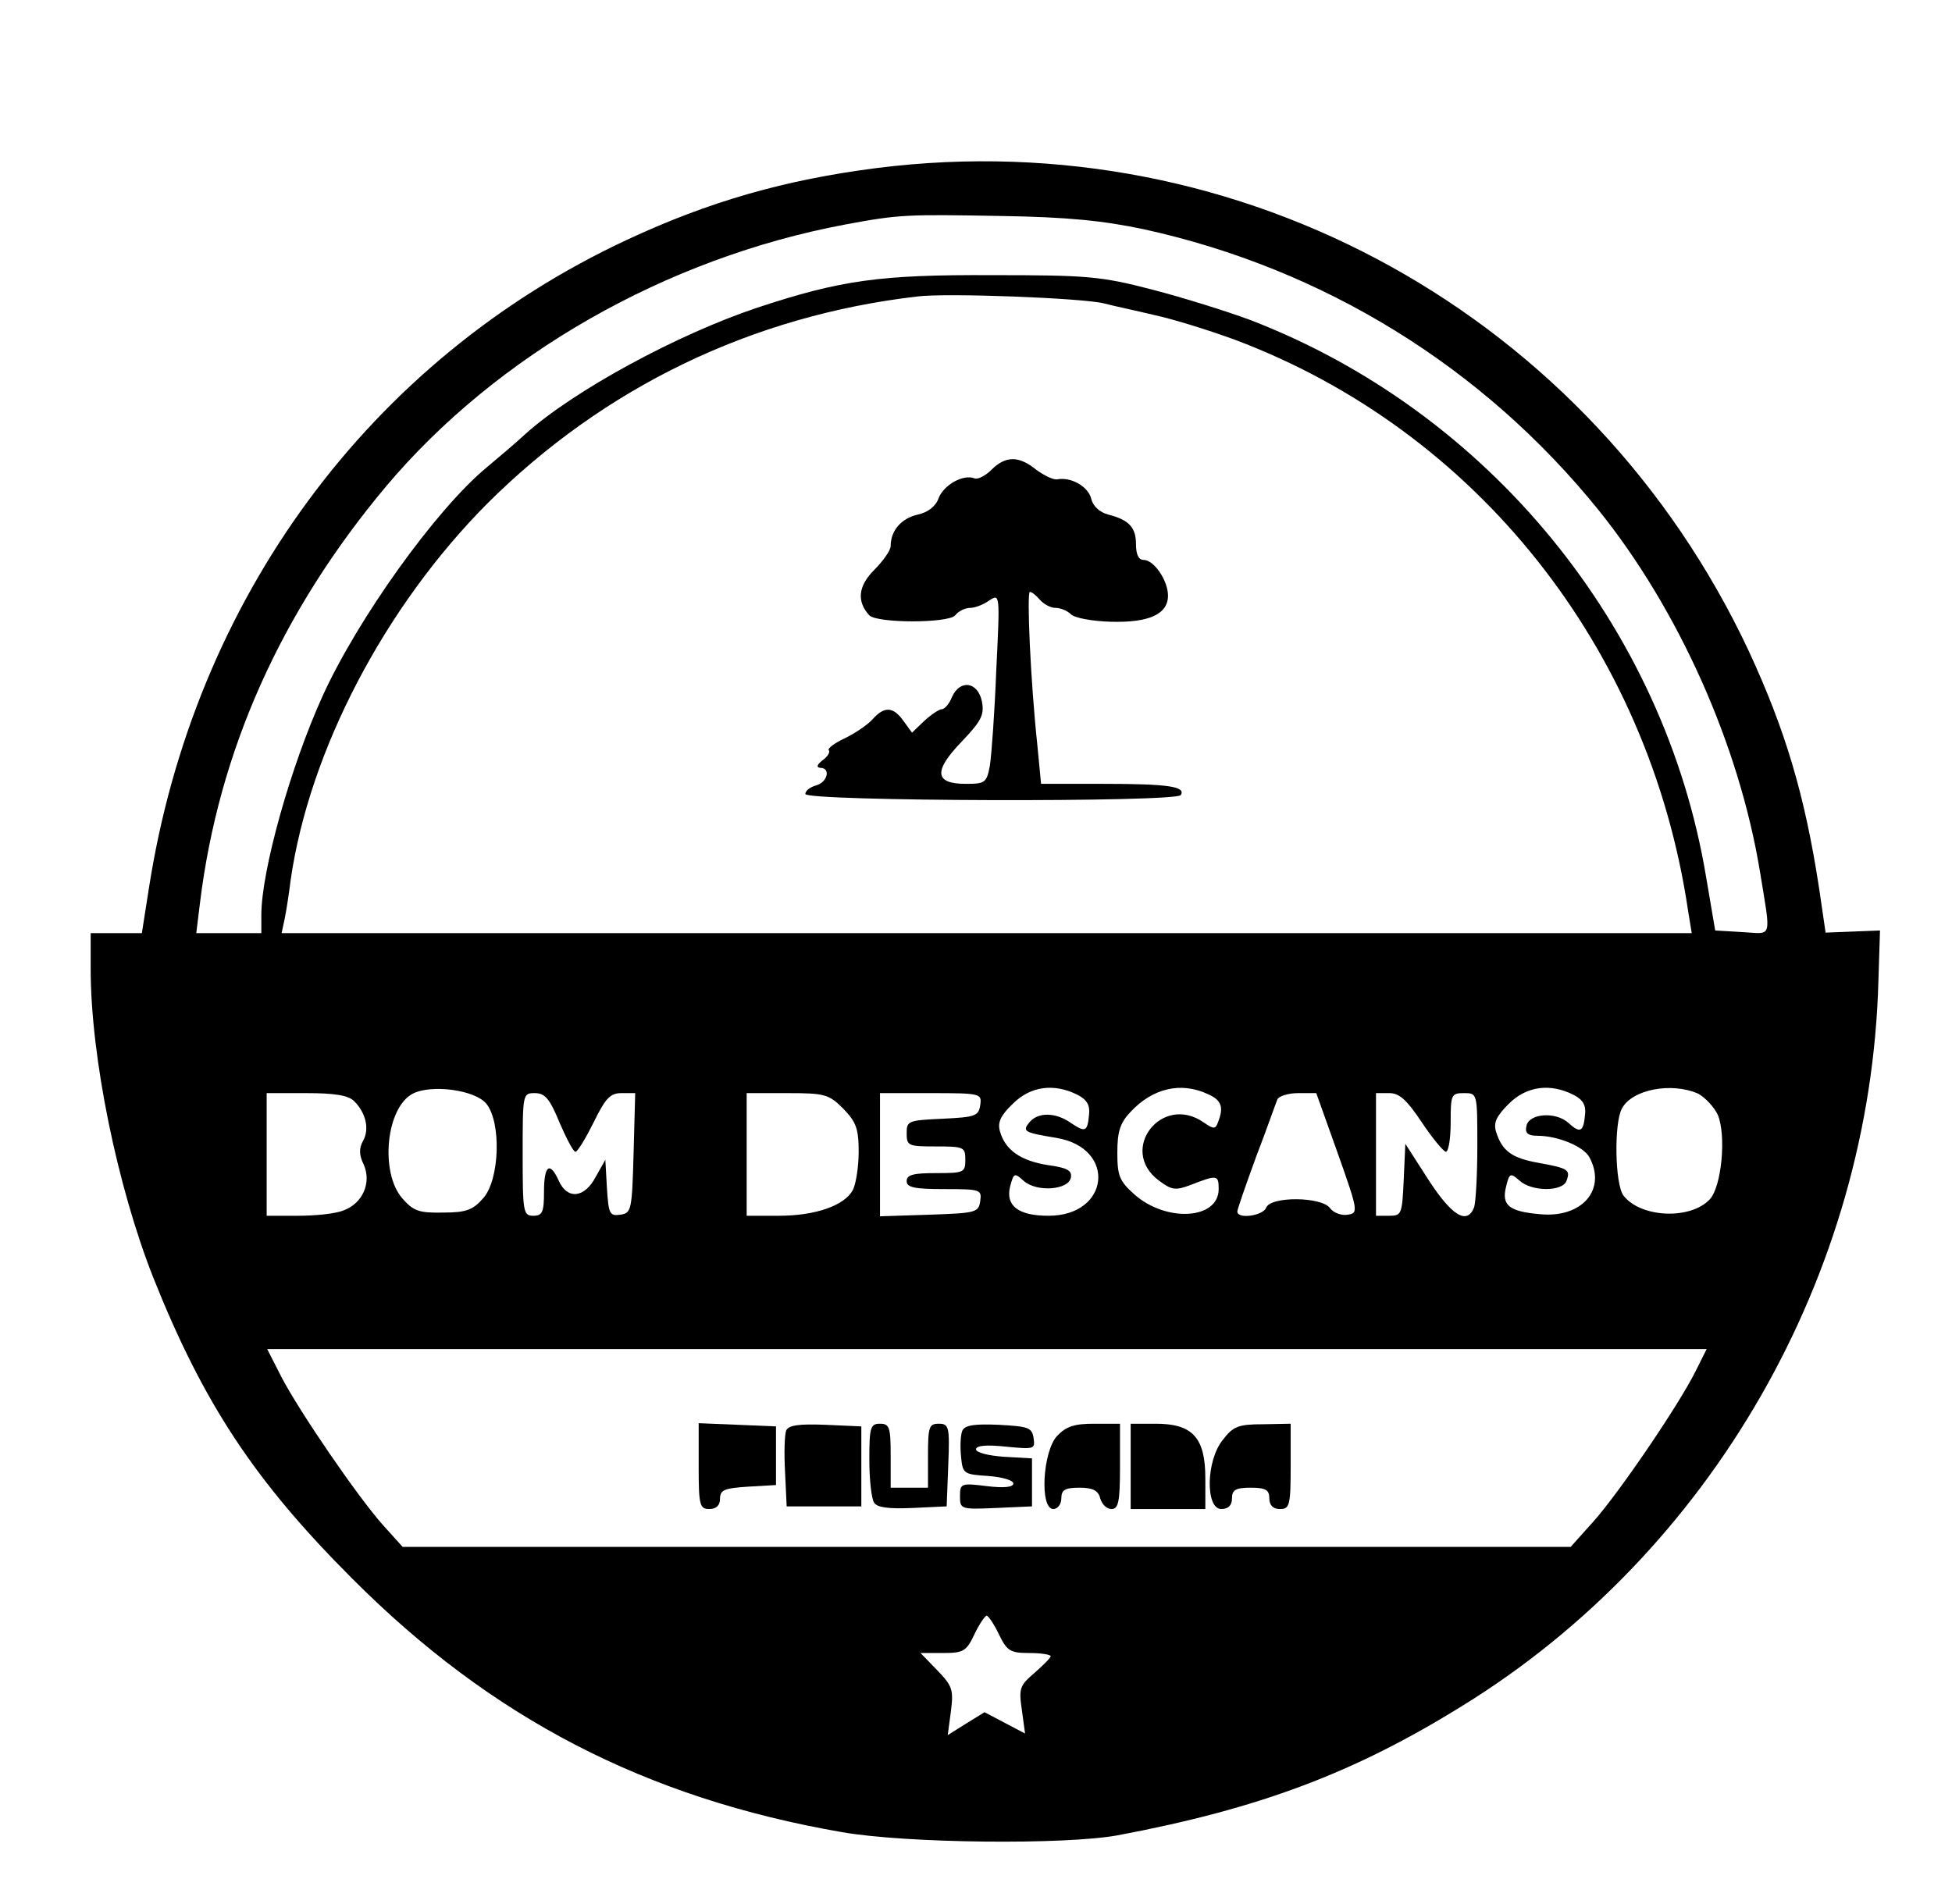
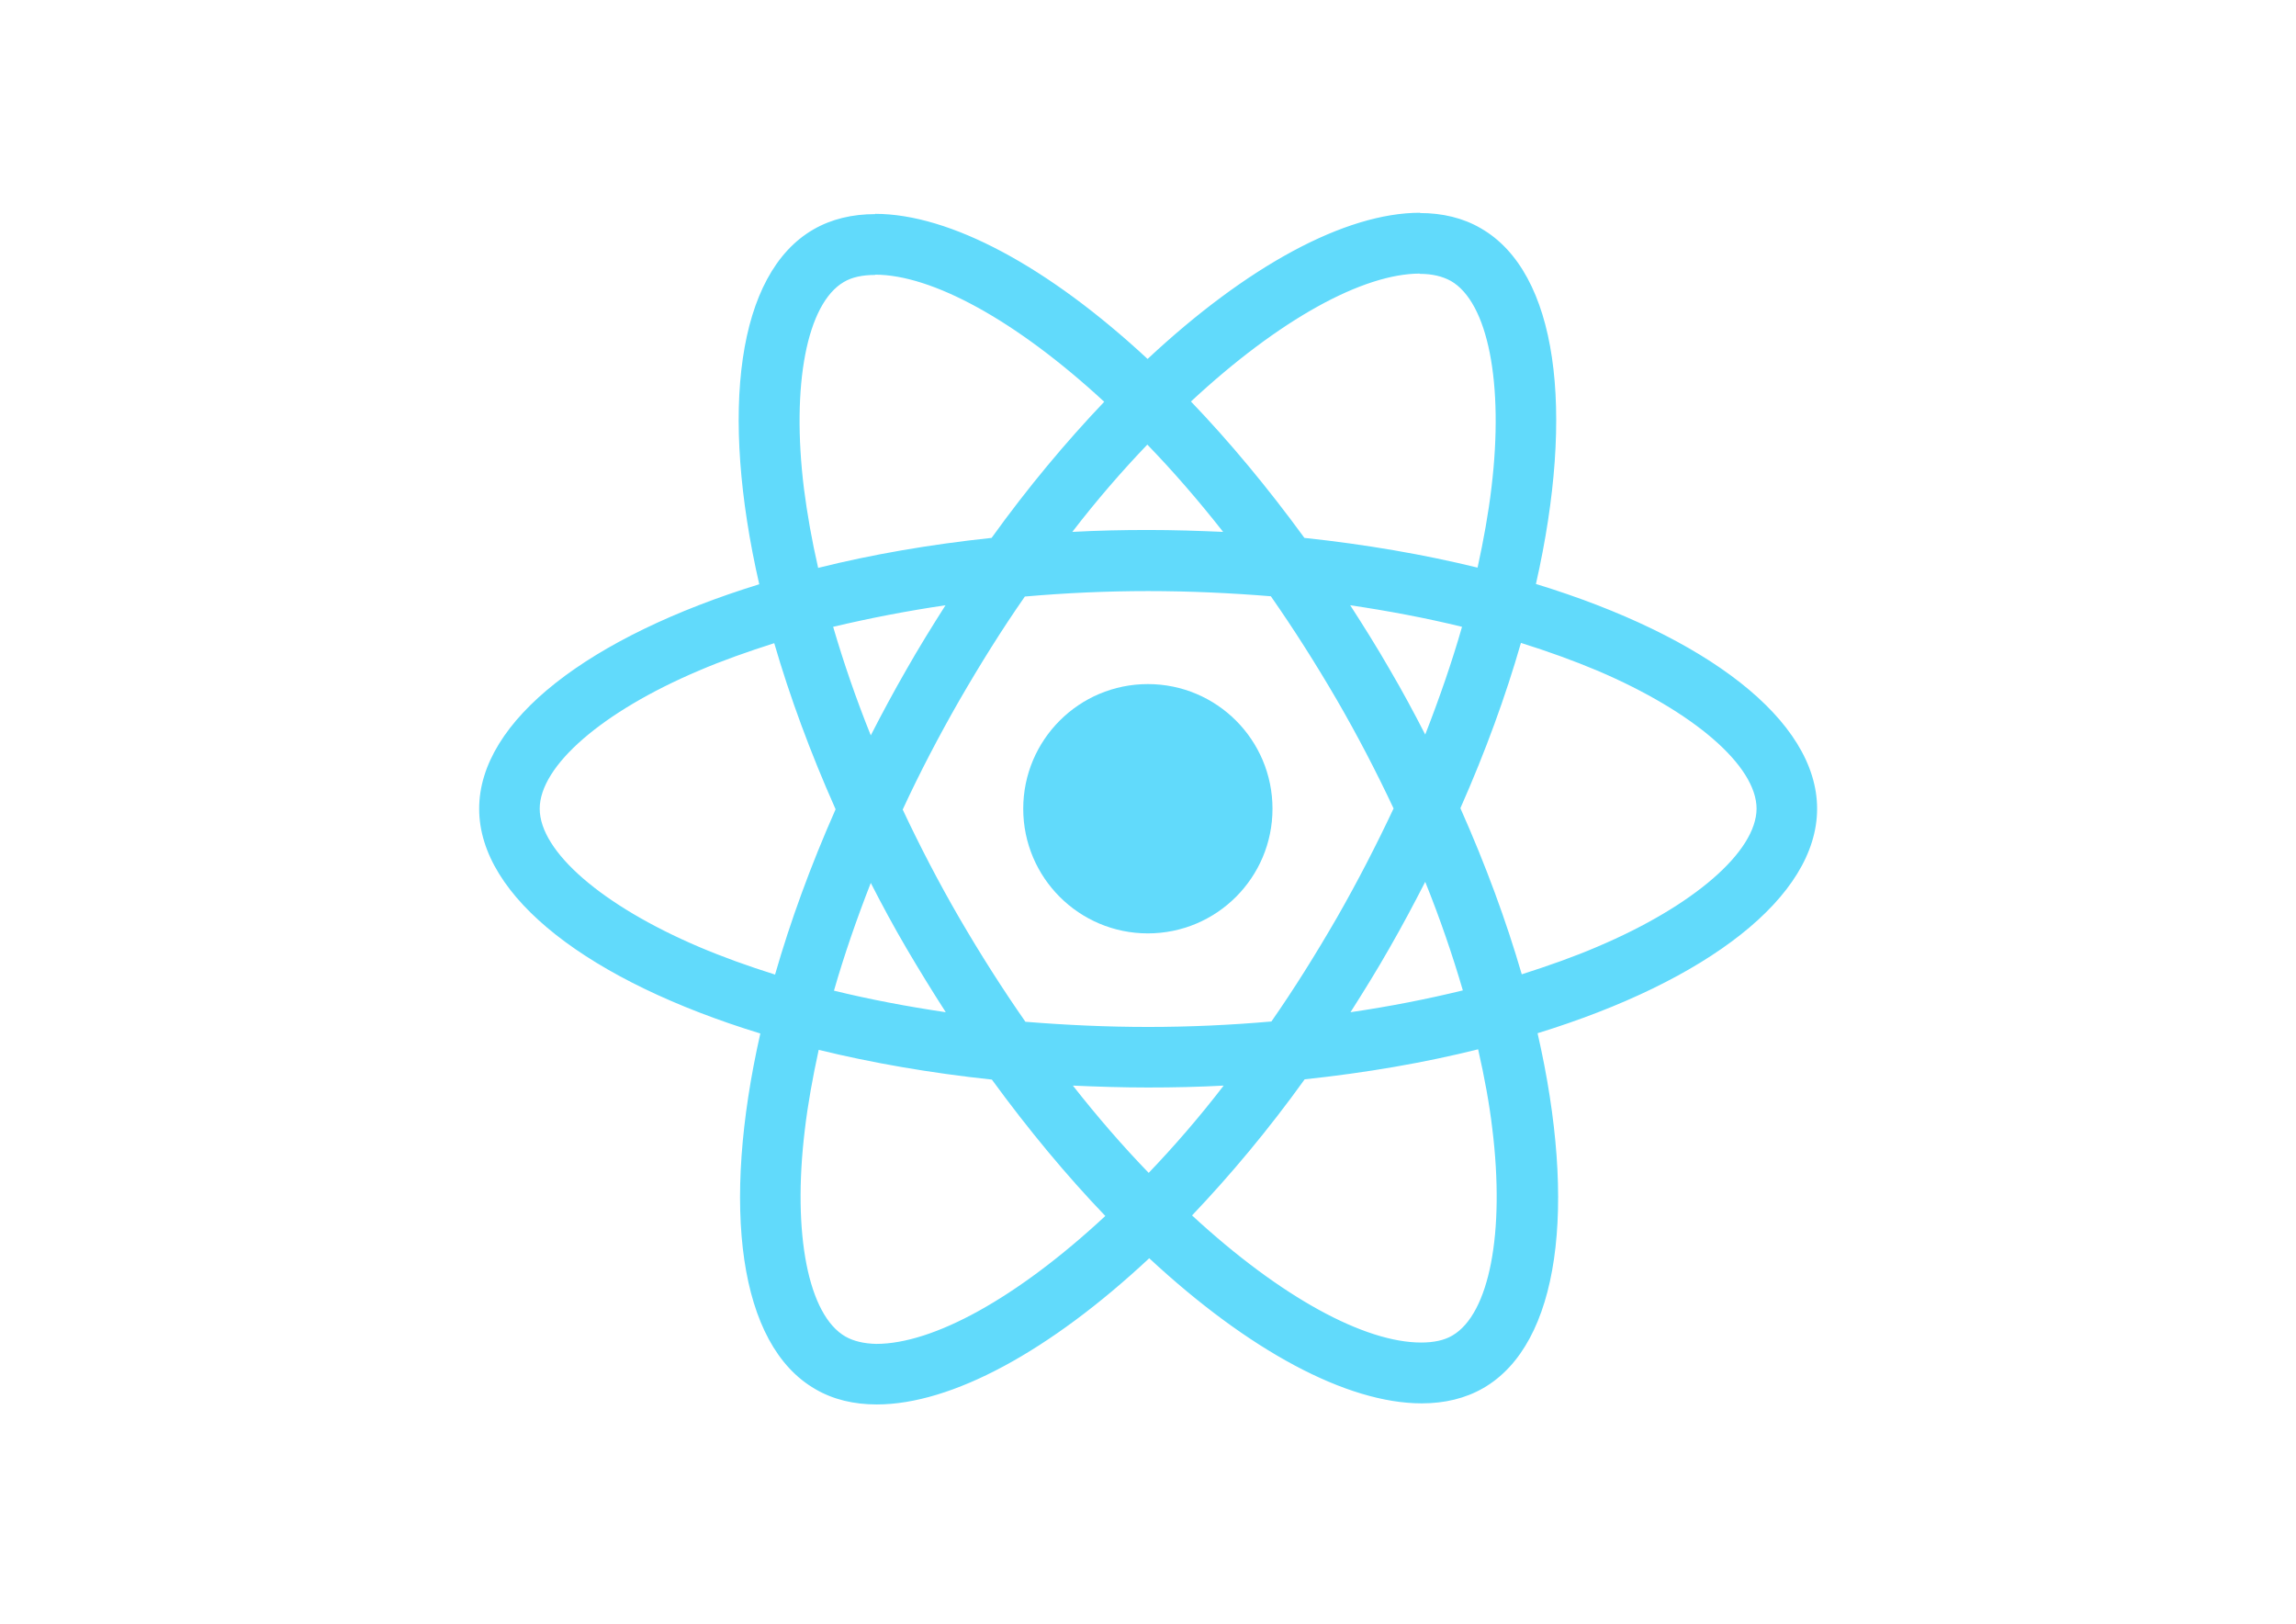
- <svg xmlns="http://www.w3.org/2000/svg" version="1.0" width="366pt" height="357pt" viewBox="0 0 366 357" preserveAspectRatio="xMidYMid meet">
-   <g transform="translate(0,357) scale(0.1,-0.1)" fill="#000000" stroke="none">
-     <path d="M1645 3255 c-173 -22 -316 -63 -470 -135 -482 -225 -812 -674 -896 -1217 l-13 -83 -48 0 -48 0 0 -67 c0 -165 50 -408 117 -578 94 -236 190 -382 373 -565 261 -262 550 -412 919 -476 121 -21 416 -24 516 -6 266 50 444 117 647 243 467 288 765 808 780 1359 l3 95 -51 -2 -51 -2 -12 82 c-27 177 -64 299 -132 446 -295 629 -950 992 -1634 906z m500 -115 c337 -74 635 -258 851 -525 151 -187 265 -442 304 -680 21 -129 24 -116 -33 -113 l-51 3 -17 100 c-78 470 -408 873 -855 1045 -43 16 -126 42 -184 57 -96 25 -122 27 -300 27 -209 1 -283 -9 -440 -61 -150 -50 -345 -156 -435 -237 -16 -15 -49 -43 -73 -63 -95 -79 -241 -283 -307 -428 -60 -132 -115 -328 -115 -411 l0 -34 -61 0 -61 0 7 57 c35 285 152 546 349 781 208 247 525 428 861 491 102 19 115 19 290 16 128 -2 194 -9 270 -25z m-75 -139 c19 -5 62 -14 95 -22 33 -7 101 -28 150 -46 453 -170 777 -578 850 -1070 l7 -43 -1322 0 -1322 0 6 28 c3 15 8 47 11 72 35 242 176 512 369 706 219 218 496 352 806 388 55 7 311 -3 350 -13z m-1158 -1501 c28 -35 25 -140 -5 -176 -20 -23 -32 -28 -76 -28 -46 -1 -56 3 -77 27 -42 49 -30 170 20 196 35 18 117 7 138 -19z m1108 17 c18 -9 24 -20 22 -37 -3 -33 -7 -34 -34 -16 -28 20 -62 21 -78 1 -14 -17 -9 -19 51 -29 113 -19 100 -146 -15 -146 -57 0 -81 19 -72 55 7 26 8 26 26 10 24 -21 84 -17 88 7 2 13 -7 18 -43 23 -51 8 -80 28 -90 63 -5 17 1 30 24 52 33 33 77 39 121 17z m245 1 c25 -11 30 -24 19 -52 -5 -14 -8 -14 -27 -1 -79 55 -161 -52 -84 -109 24 -18 31 -19 60 -8 49 19 52 19 52 -8 0 -57 -98 -63 -158 -10 -28 25 -32 35 -32 78 0 40 5 56 25 77 41 44 94 57 145 33z m685 -1 c18 -9 24 -20 22 -37 -3 -33 -9 -36 -31 -16 -24 22 -75 18 -79 -6 -3 -13 3 -18 21 -18 38 0 86 -20 97 -40 33 -61 -14 -115 -93 -107 -58 5 -72 17 -63 52 6 25 8 26 25 11 23 -21 80 -21 88 -1 8 21 4 24 -51 34 -52 9 -70 23 -81 59 -5 17 1 29 24 52 33 33 77 39 121 17z m234 2 c13 -7 30 -25 37 -40 16 -39 7 -134 -15 -158 -36 -39 -130 -35 -162 7 -16 21 -18 135 -3 163 19 36 93 50 143 28z m-2520 -14 c22 -22 29 -52 17 -74 -8 -14 -8 -27 1 -45 15 -34 -2 -73 -38 -86 -14 -6 -52 -10 -85 -10 l-59 0 0 115 0 115 74 0 c53 0 79 -4 90 -15z m385 -40 c13 -30 26 -55 30 -55 4 0 19 25 34 55 22 45 31 55 52 55 l26 0 -3 -112 c-3 -108 -4 -113 -25 -116 -20 -3 -22 2 -25 50 l-3 53 -18 -32 c-21 -40 -53 -43 -69 -8 -17 38 -28 30 -28 -20 0 -38 -3 -45 -20 -45 -19 0 -20 7 -20 115 0 114 0 115 23 115 19 0 28 -11 46 -55z m532 26 c24 -25 29 -37 29 -81 0 -28 -5 -60 -11 -72 -16 -29 -70 -48 -139 -48 l-60 0 0 115 0 115 76 0 c70 0 78 -2 105 -29z m257 7 c-3 -21 -9 -23 -70 -26 -65 -3 -68 -4 -68 -27 0 -24 3 -25 55 -25 52 0 55 -1 55 -25 0 -24 -3 -25 -55 -25 -42 0 -55 -3 -55 -15 0 -12 15 -15 71 -15 67 0 70 -1 67 -22 -3 -22 -8 -23 -95 -26 l-93 -3 0 116 0 115 96 0 c93 0 95 -1 92 -22z m670 -90 c39 -110 39 -113 19 -116 -11 -2 -26 3 -33 12 -15 22 -112 23 -120 1 -6 -15 -54 -22 -54 -7 0 4 16 50 35 102 20 52 37 101 40 108 2 6 20 12 39 12 l34 0 40 -112z m158 57 c20 -30 41 -55 45 -55 5 0 9 25 9 55 0 52 1 55 25 55 25 0 25 0 25 -99 0 -55 -3 -106 -6 -115 -13 -34 -42 -16 -86 52 l-43 67 -3 -67 c-3 -65 -4 -68 -27 -68 l-25 0 0 115 0 115 25 0 c19 0 33 -13 61 -55z m513 -467 c-32 -64 -143 -227 -191 -281 l-43 -48 -1095 0 -1095 0 -37 41 c-48 54 -156 212 -190 277 l-27 53 1350 0 1349 0 -21 -42z m-1306 -493 c15 -31 21 -35 57 -35 22 0 40 -3 40 -6 0 -3 -14 -17 -30 -31 -28 -24 -30 -29 -24 -70 l6 -44 -38 20 -38 20 -34 -21 -35 -22 6 45 c5 40 3 47 -26 77 l-31 32 42 0 c38 0 44 3 59 35 9 19 20 35 23 35 3 0 14 -16 23 -35z" />
-     <path d="M1859 2689 c-11 -11 -26 -19 -32 -16 -21 8 -57 -12 -67 -37 -5 -15 -20 -27 -39 -31 -31 -7 -51 -30 -51 -59 0 -8 -14 -28 -31 -45 -30 -30 -33 -59 -9 -85 15 -15 148 -15 161 0 6 8 19 14 28 14 9 0 25 6 36 14 20 13 20 12 13 -131 -3 -79 -9 -160 -12 -179 -6 -32 -9 -34 -45 -34 -59 0 -61 24 -8 79 37 39 43 50 38 76 -8 37 -41 41 -56 8 -5 -13 -14 -23 -19 -23 -5 0 -20 -10 -33 -22 l-23 -22 -16 22 c-19 27 -36 28 -58 3 -10 -11 -34 -27 -53 -36 -19 -9 -32 -19 -29 -22 3 -3 -2 -12 -12 -19 -10 -8 -12 -13 -4 -14 20 0 14 -27 -8 -33 -11 -3 -20 -10 -20 -16 0 -14 696 -16 704 -2 10 16 -24 21 -144 21 l-118 0 -7 73 c-13 122 -20 287 -14 287 4 0 12 -7 19 -15 7 -8 20 -15 29 -15 9 0 22 -5 29 -12 7 -7 40 -13 75 -14 71 -2 107 14 107 49 0 28 -26 67 -46 67 -9 0 -14 10 -14 29 0 32 -13 46 -52 56 -16 4 -29 16 -32 30 -6 23 -38 41 -64 36 -7 -1 -24 7 -39 18 -33 27 -58 26 -84 0z" />
-     <path d="M1310 820 c0 -73 2 -80 20 -80 13 0 20 7 20 19 0 17 8 20 53 23 l52 3 0 55 0 55 -72 3 -73 3 0 -81z" />
-     <path d="M1474 887 c-3 -8 -4 -43 -2 -78 l3 -64 70 0 70 0 0 75 0 75 -68 3 c-50 2 -69 -1 -73 -11z" />
-     <path d="M1630 833 c0 -38 4 -74 9 -81 5 -9 27 -12 72 -10 l64 3 3 78 c3 72 1 77 -18 77 -18 0 -20 -6 -20 -60 l0 -60 -35 0 -35 0 0 60 c0 53 -2 60 -20 60 -18 0 -20 -7 -20 -67z" />
-     <path d="M1804 886 c-3 -8 -4 -29 -2 -48 3 -32 5 -33 51 -36 26 -2 47 -8 47 -14 0 -7 -17 -9 -50 -5 -48 6 -50 5 -50 -19 0 -24 1 -25 68 -22 l67 3 0 45 0 45 -52 3 c-30 2 -53 8 -53 14 0 7 19 9 56 5 53 -5 55 -5 52 16 -3 20 -10 22 -66 25 -47 2 -64 -1 -68 -12z" />
-     <path d="M1982 877 c-27 -29 -33 -137 -7 -137 8 0 15 9 15 20 0 16 7 20 34 20 25 0 35 -5 39 -20 3 -11 12 -20 21 -20 13 0 16 13 16 80 l0 80 -48 0 c-38 0 -53 -5 -70 -23z" />
-     <path d="M2120 820 l0 -80 70 0 70 0 0 58 c0 76 -24 102 -93 102 l-47 0 0 -80z" />
-     <path d="M2293 870 c-32 -39 -33 -130 -3 -130 13 0 20 7 20 20 0 16 7 20 35 20 28 0 35 -4 35 -20 0 -13 7 -20 20 -20 18 0 20 7 20 80 l0 80 -52 -1 c-46 0 -56 -4 -75 -29z" />
+ <svg xmlns="http://www.w3.org/2000/svg" viewBox="0 0 841.9 595.3">
+   <g fill="#61DAFB">
+     <path d="M666.3 296.5c0-32.5-40.7-63.3-103.1-82.4 14.4-63.6 8-114.2-20.2-130.4-6.5-3.8-14.1-5.6-22.4-5.6v22.3c4.6 0 8.3.9 11.4 2.6 13.6 7.8 19.5 37.5 14.9 75.7-1.1 9.4-2.9 19.3-5.1 29.4-19.6-4.8-41-8.5-63.5-10.9-13.5-18.5-27.5-35.3-41.6-50 32.6-30.3 63.2-46.9 84-46.9V78c-27.5 0-63.5 19.6-99.9 53.6-36.4-33.8-72.4-53.2-99.9-53.2v22.3c20.7 0 51.4 16.5 84 46.6-14 14.7-28 31.4-41.3 49.9-22.6 2.4-44 6.1-63.6 11-2.3-10-4-19.7-5.2-29-4.7-38.2 1.1-67.9 14.6-75.8 3-1.8 6.9-2.6 11.5-2.6V78.5c-8.4 0-16 1.8-22.6 5.6-28.1 16.2-34.4 66.7-19.9 130.1-62.2 19.2-102.7 49.9-102.7 82.3 0 32.5 40.7 63.3 103.1 82.4-14.4 63.6-8 114.2 20.2 130.4 6.5 3.8 14.1 5.6 22.5 5.6 27.5 0 63.5-19.6 99.9-53.6 36.4 33.8 72.4 53.2 99.9 53.2 8.4 0 16-1.8 22.6-5.6 28.1-16.2 34.4-66.7 19.9-130.1 62-19.1 102.5-49.9 102.5-82.3zm-130.2-66.7c-3.7 12.9-8.3 26.2-13.5 39.5-4.1-8-8.4-16-13.1-24-4.6-8-9.5-15.8-14.4-23.4 14.2 2.1 27.9 4.7 41 7.9zm-45.8 106.5c-7.8 13.5-15.8 26.3-24.1 38.2-14.9 1.3-30 2-45.2 2-15.1 0-30.2-.7-45-1.9-8.3-11.9-16.4-24.6-24.2-38-7.6-13.1-14.5-26.4-20.8-39.8 6.2-13.4 13.2-26.8 20.7-39.9 7.8-13.5 15.8-26.3 24.1-38.2 14.9-1.3 30-2 45.2-2 15.1 0 30.2.7 45 1.9 8.3 11.9 16.4 24.6 24.2 38 7.6 13.1 14.5 26.4 20.8 39.8-6.3 13.4-13.2 26.8-20.7 39.9zm32.3-13c5.4 13.4 10 26.8 13.8 39.8-13.1 3.2-26.9 5.9-41.2 8 4.9-7.7 9.8-15.6 14.4-23.7 4.6-8 8.9-16.1 13-24.1zM421.2 430c-9.3-9.6-18.6-20.3-27.8-32 9 .4 18.2.7 27.5.7 9.4 0 18.7-.2 27.8-.7-9 11.7-18.3 22.4-27.5 32zm-74.4-58.9c-14.2-2.1-27.9-4.7-41-7.9 3.7-12.9 8.3-26.2 13.5-39.5 4.1 8 8.4 16 13.1 24 4.7 8 9.5 15.8 14.4 23.4zM420.7 163c9.3 9.6 18.6 20.3 27.8 32-9-.4-18.2-.7-27.5-.7-9.4 0-18.7.2-27.8.7 9-11.7 18.3-22.4 27.5-32zm-74 58.9c-4.9 7.7-9.8 15.6-14.4 23.7-4.6 8-8.9 16-13 24-5.4-13.4-10-26.8-13.8-39.8 13.1-3.1 26.9-5.8 41.2-7.9zm-90.5 125.2c-35.4-15.1-58.3-34.9-58.3-50.6 0-15.7 22.9-35.6 58.3-50.6 8.6-3.7 18-7 27.7-10.1 5.7 19.6 13.2 40 22.5 60.9-9.2 20.8-16.6 41.1-22.2 60.6-9.9-3.1-19.3-6.5-28-10.2zM310 490c-13.6-7.8-19.5-37.5-14.9-75.7 1.1-9.4 2.9-19.3 5.1-29.4 19.6 4.8 41 8.5 63.5 10.9 13.5 18.5 27.5 35.3 41.6 50-32.6 30.3-63.2 46.9-84 46.9-4.5-.1-8.3-1-11.3-2.7zm237.2-76.2c4.7 38.2-1.1 67.9-14.6 75.8-3 1.8-6.9 2.6-11.5 2.6-20.7 0-51.4-16.5-84-46.6 14-14.7 28-31.4 41.3-49.9 22.6-2.4 44-6.1 63.6-11 2.3 10.1 4.1 19.8 5.2 29.1zm38.5-66.7c-8.6 3.7-18 7-27.7 10.1-5.7-19.6-13.2-40-22.5-60.9 9.2-20.8 16.6-41.1 22.2-60.6 9.9 3.1 19.3 6.5 28.1 10.2 35.4 15.1 58.3 34.9 58.3 50.6-.1 15.7-23 35.6-58.4 50.6zM320.8 78.4z" />
+     <circle cx="420.9" cy="296.5" r="45.7" />
+     <path d="M520.5 78.1z" />
  </g>
</svg>
